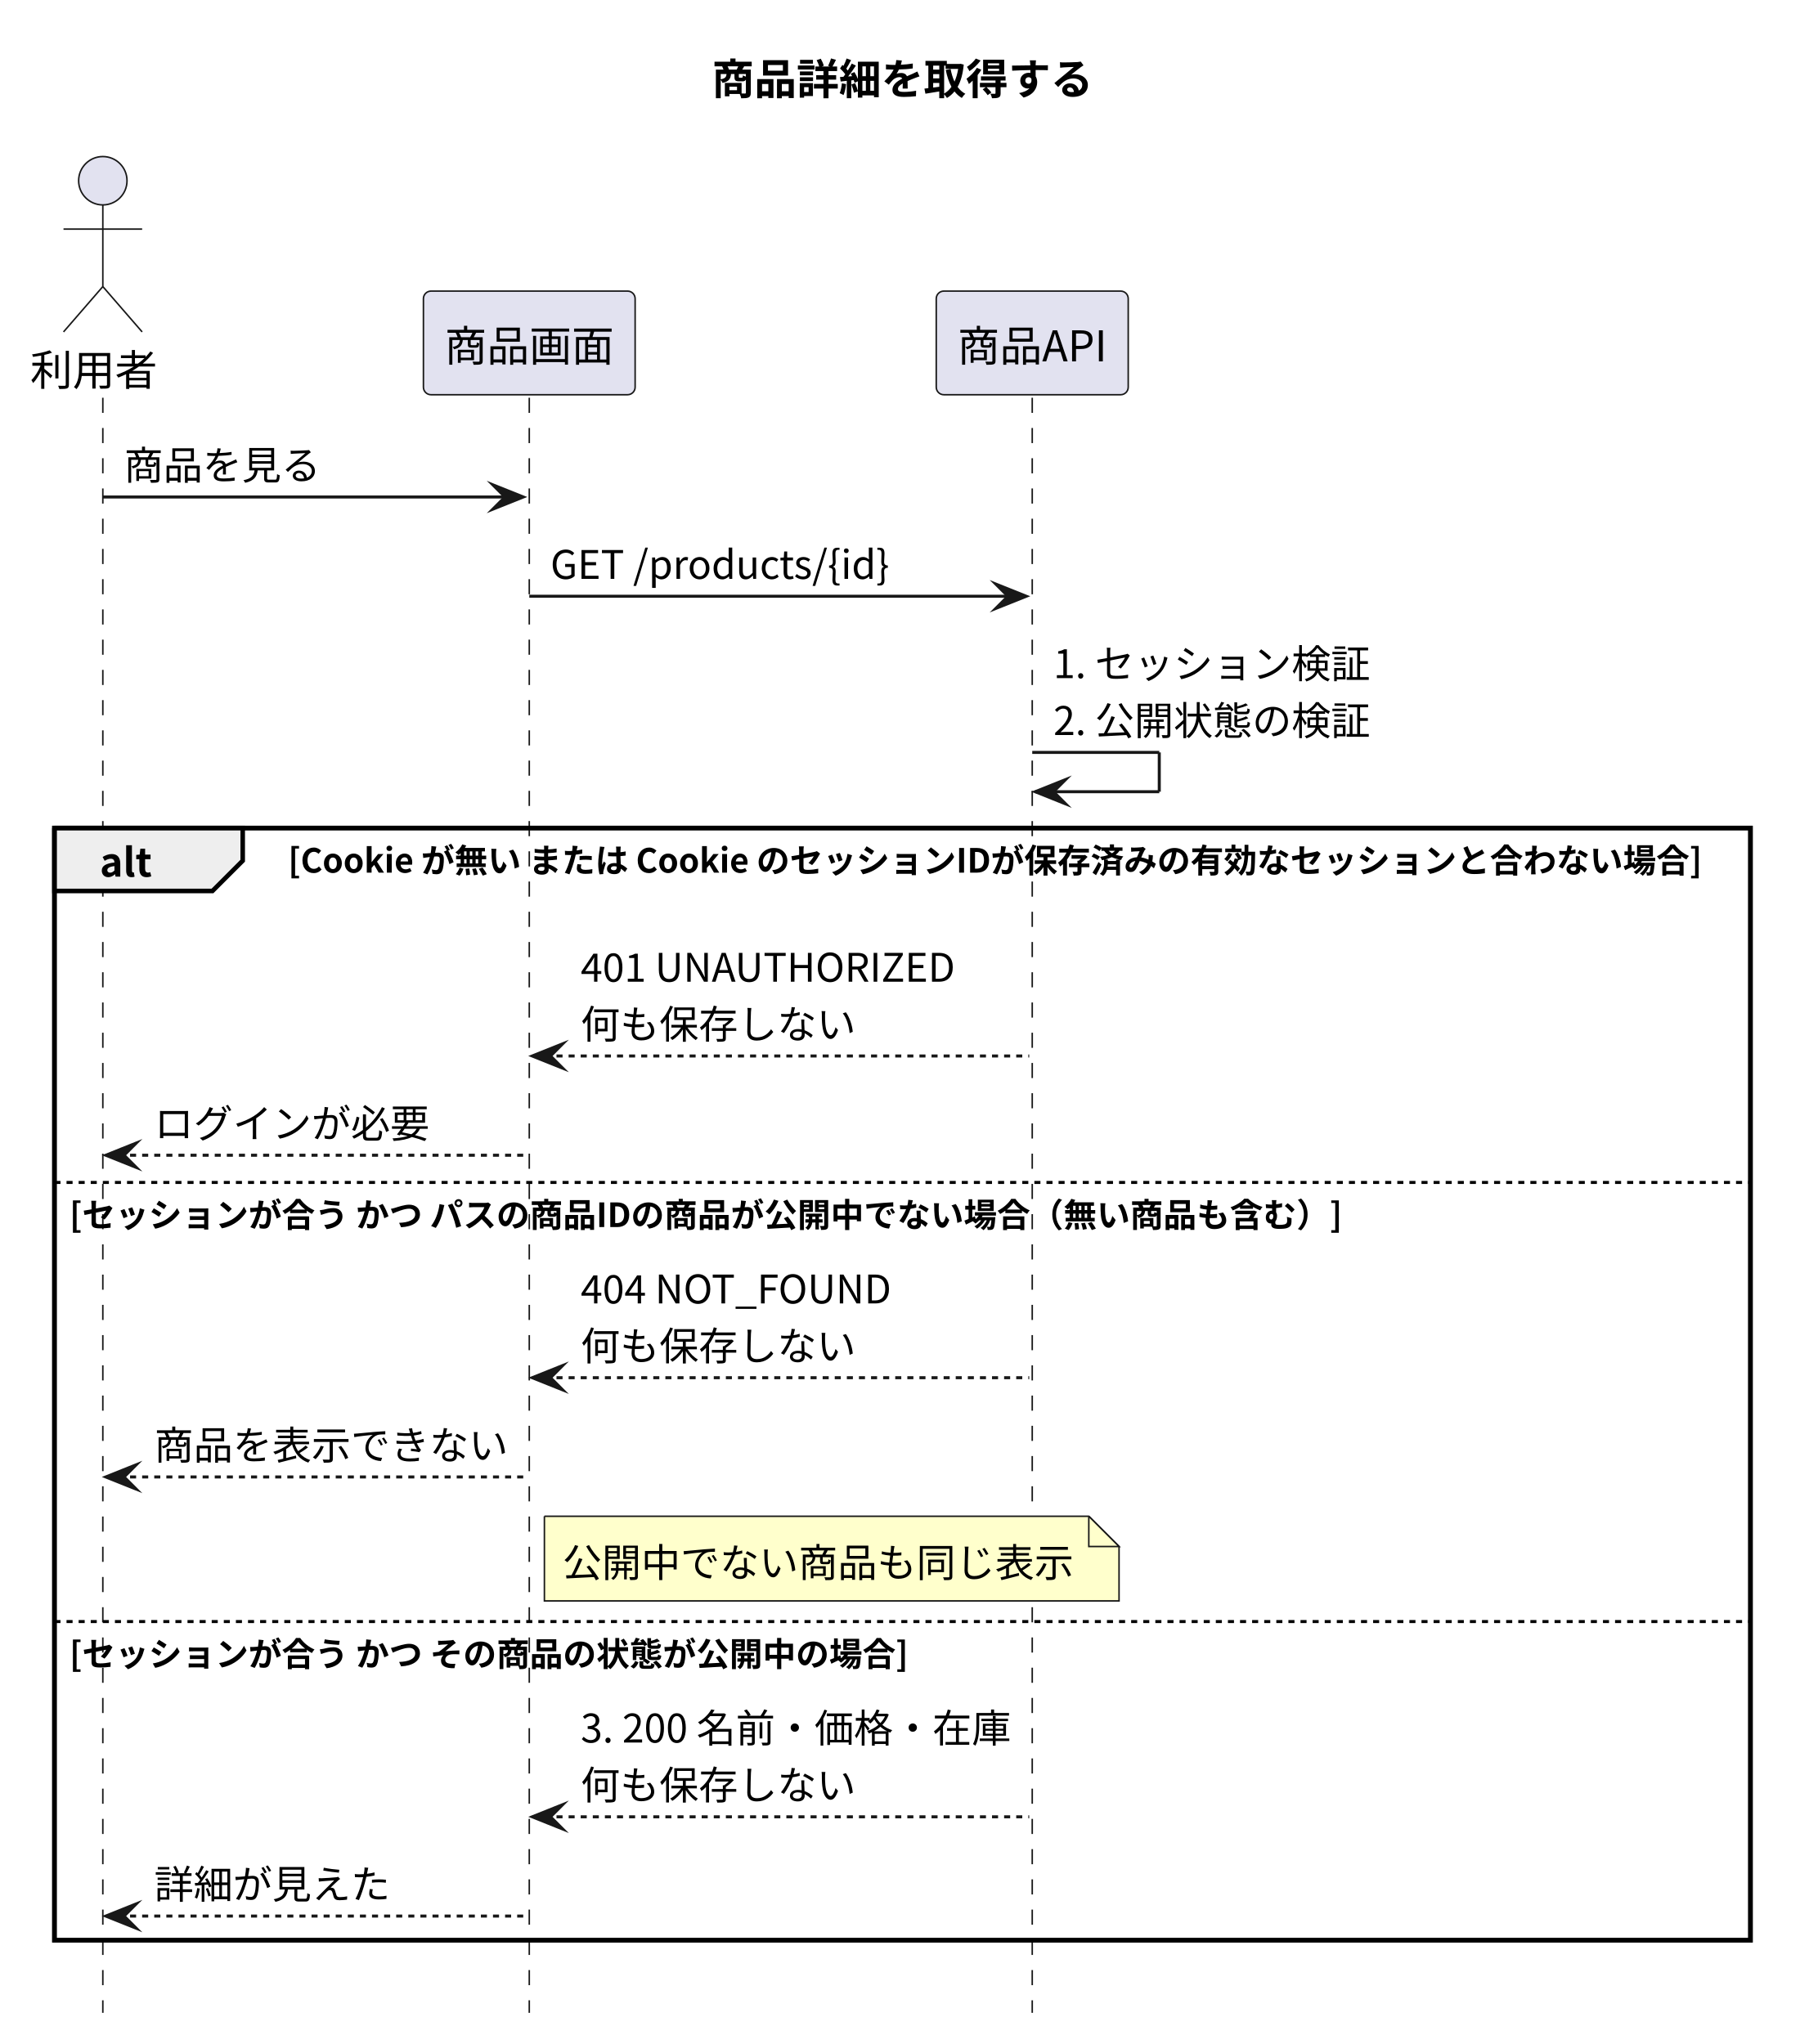
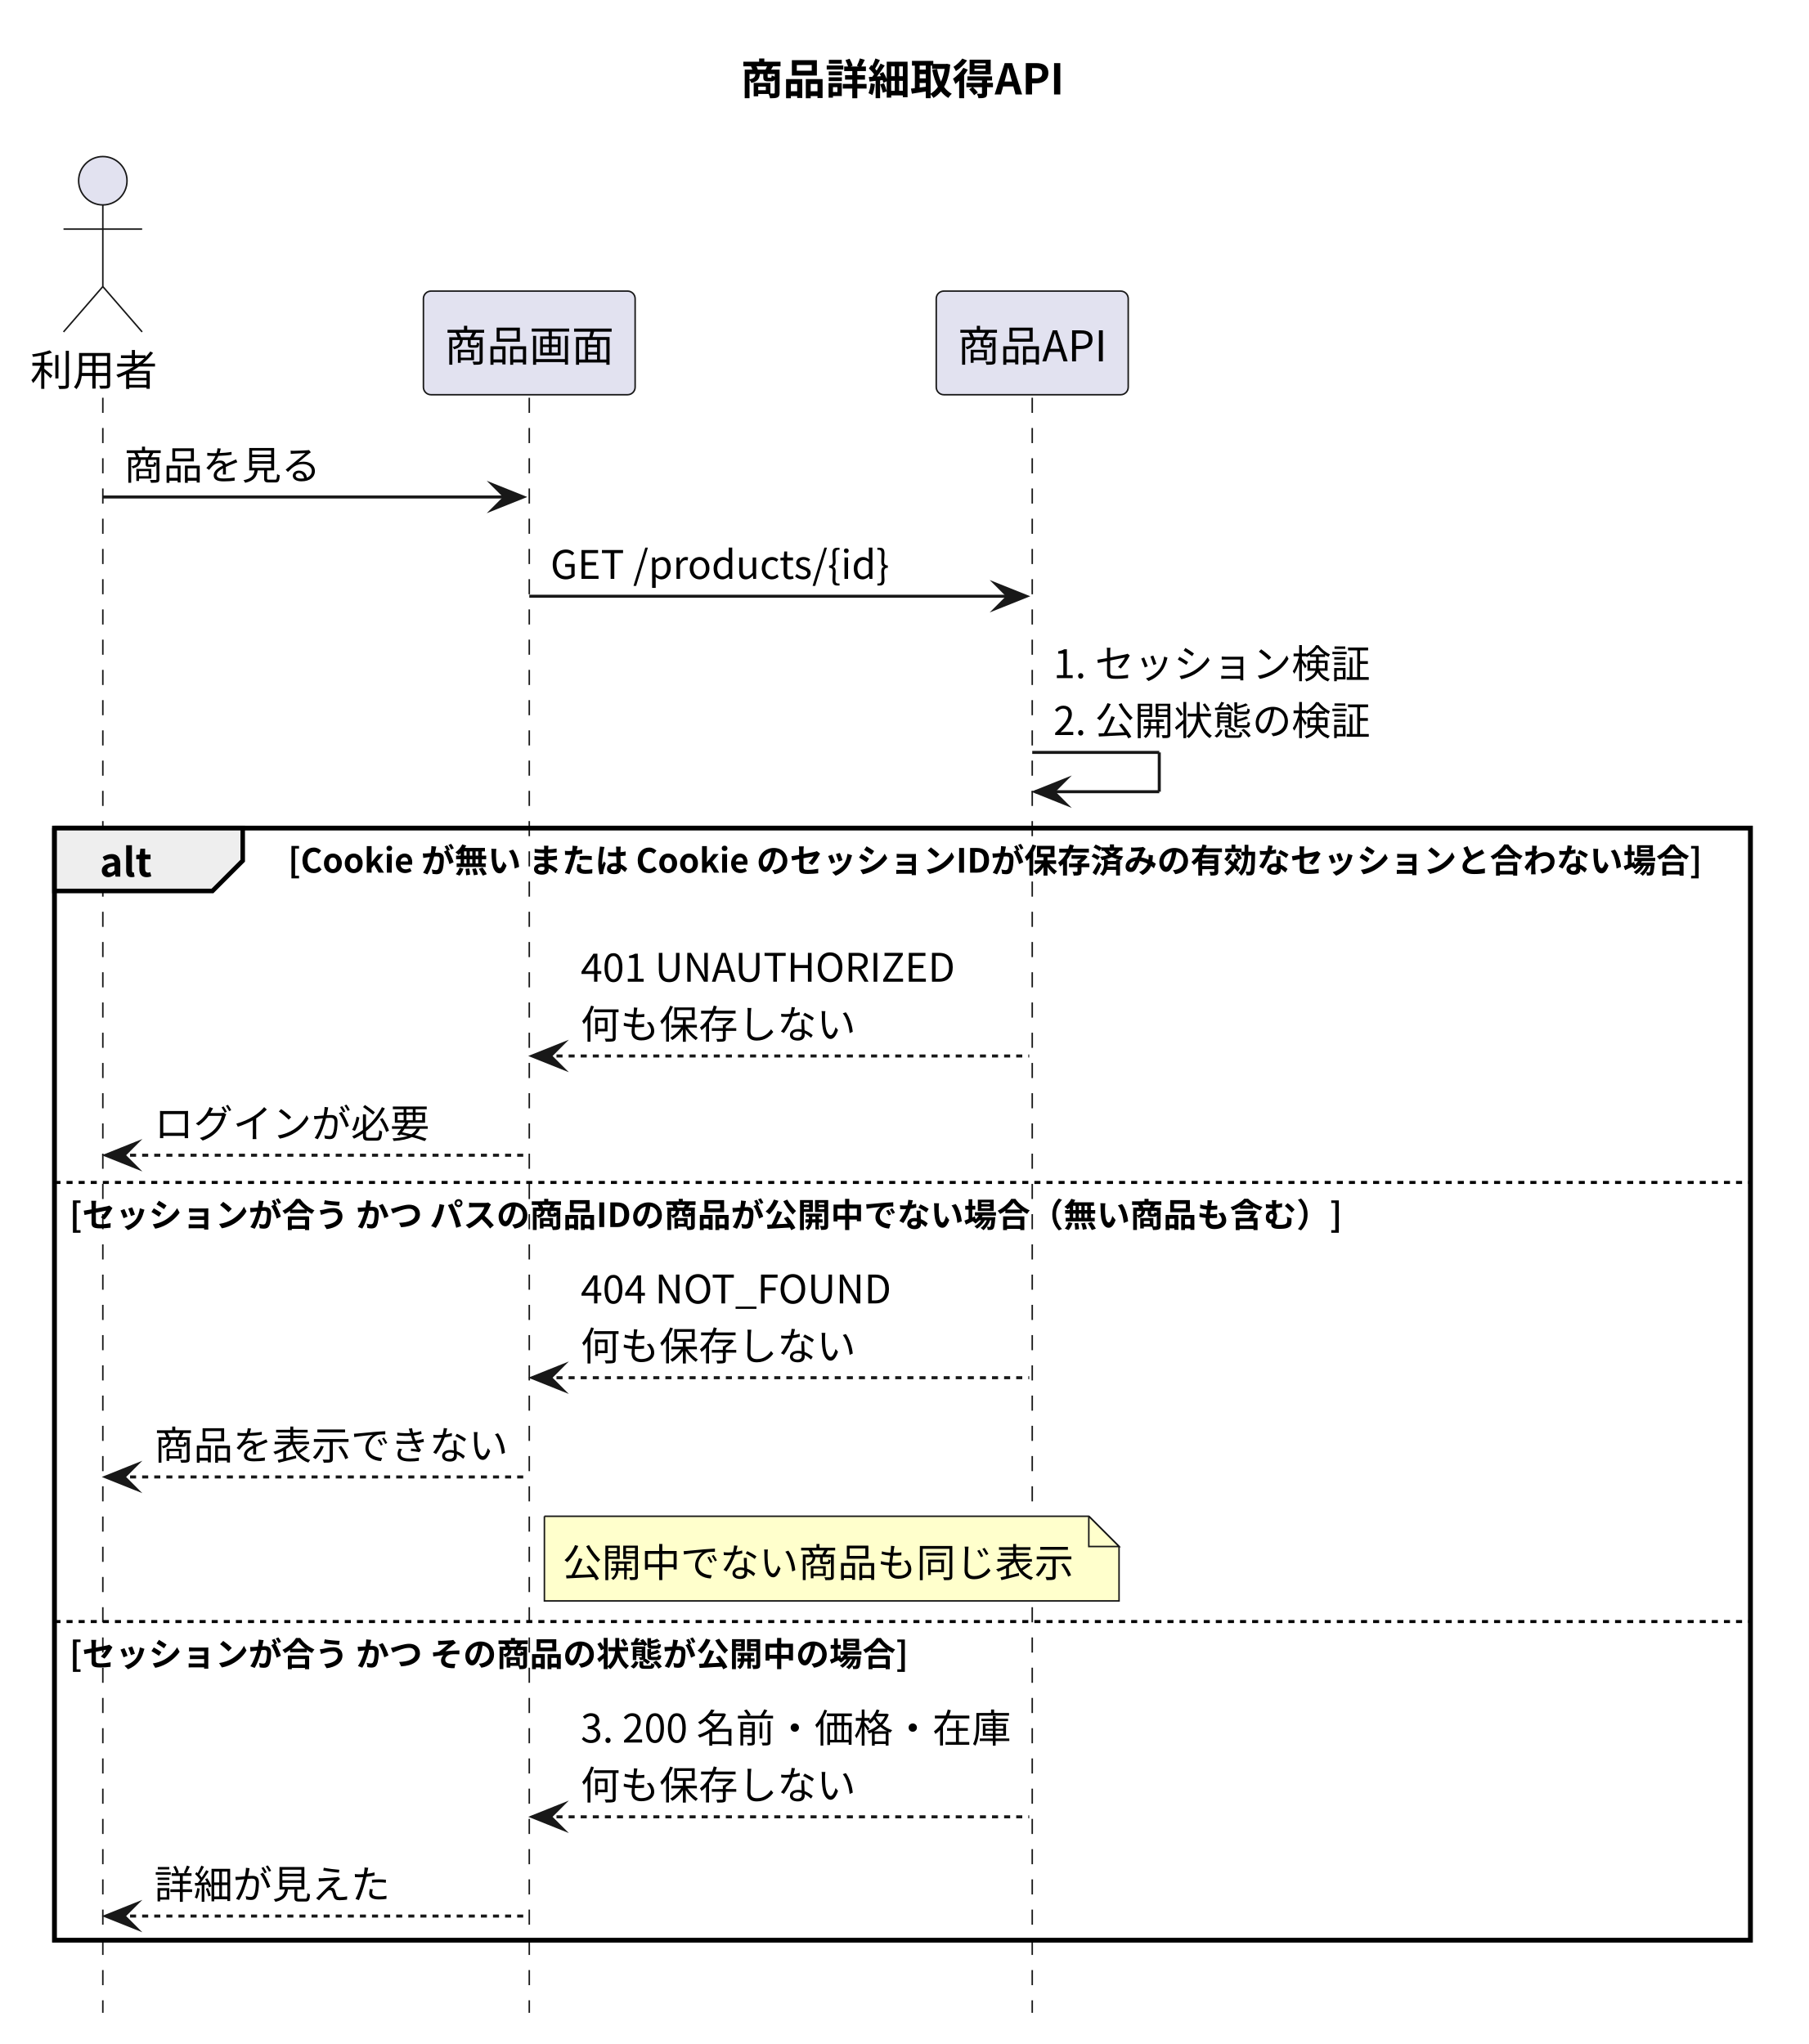
<svg xmlns="http://www.w3.org/2000/svg" version="1.1" data-diagram-type="SEQUENCE" style="width:598px;height:676px;background:#FFFFFF;" width="598px" height="676px" viewBox="0 0 598 676" zoomAndPan="magnify" preserveAspectRatio="none" contentStyleType="text/css">
  <defs />
  <g font-family="sans-serif" lengthAdjust="spacing">
    <g class="title" data-source-line="7">
-       <text x="235.385" y="31.24" fill="#000" font-size="14" textLength="125.999" font-weight="700" font-family="'Noto Sans CJK JP'">商品詳細を取得する</text>
+       <text x="244.919" y="31.24" fill="#000" font-size="14" textLength="106.932" font-weight="700" font-family="'Noto Sans CJK JP'">商品詳細取得API</text>
    </g>
    <rect x="18" y="273.84" width="560.77" height="367.848" fill="none" style="stroke:#000;stroke-width:1.5;" />
    <g class="participant-lifeline" data-qualified-name="User" data-entity-uid="part1" id="part1-lifeline" data-source-line="9">
      <g>
        <rect x="30.5" y="131.544" width="8" height="534.144" fill="#000" fill-opacity="0" />
        <line x1="34" y1="131.544" x2="34" y2="665.688" style="stroke:#181818;stroke-width:0.5;stroke-dasharray:5,5;" />
      </g>
    </g>
    <g class="participant-lifeline" data-qualified-name="Screen" data-entity-uid="part2" id="part2-lifeline" data-source-line="10">
      <g>
        <rect x="171.5" y="131.544" width="8" height="534.144" fill="#000" fill-opacity="0" />
        <line x1="175" y1="131.544" x2="175" y2="665.688" style="stroke:#181818;stroke-width:0.5;stroke-dasharray:5,5;" />
      </g>
    </g>
    <g class="participant-lifeline" data-qualified-name="API" data-entity-uid="part3" id="part3-lifeline" data-source-line="11">
      <g>
        <rect x="337.798" y="131.544" width="8" height="534.144" fill="#000" fill-opacity="0" />
        <line x1="341.298" y1="131.544" x2="341.298" y2="665.688" style="stroke:#181818;stroke-width:0.5;stroke-dasharray:5,5;" />
      </g>
    </g>
    <g class="participant participant-head" data-qualified-name="User" data-entity-uid="part1" id="part1-head" data-source-line="9">
      <text x="10" y="127.512" fill="#000" font-size="14" textLength="42" font-family="'Noto Sans CJK JP'">利用者</text>
      <ellipse cx="34" cy="59.772" rx="8" ry="8" fill="#E2E2F0" style="stroke:#181818;stroke-width:0.5;" />
      <path d="M34,67.772 L34,94.772 M21,75.772 L47,75.772 M34,94.772 L21,109.772 M34,94.772 L47,109.772" style="stroke:#181818;stroke-width:0.5;" fill="none" />
    </g>
    <g class="participant participant-head" data-qualified-name="Screen" data-entity-uid="part2" id="part2-head" data-source-line="10">
      <rect x="140" y="96.272" width="70" height="34.272" fill="#E2E2F0" style="stroke:#181818;stroke-width:0.5;" rx="2.5" ry="2.5" />
      <text x="147" y="119.512" fill="#000" font-size="14" textLength="56" font-family="'Noto Sans CJK JP'">商品画面</text>
    </g>
    <g class="participant participant-head" data-qualified-name="API" data-entity-uid="part3" id="part3-head" data-source-line="11">
      <rect x="309.56" y="96.272" width="63.476" height="34.272" fill="#E2E2F0" style="stroke:#181818;stroke-width:0.5;" rx="2.5" ry="2.5" />
      <text x="316.56" y="119.512" fill="#000" font-size="14" textLength="49.476" font-family="'Noto Sans CJK JP'">商品API</text>
    </g>
    <g class="message" data-entity-1="part1" data-entity-2="part2" id="msg1" data-source-line="13">
      <polygon points="163,160.368,173,164.368,163,168.368,167,164.368" fill="#181818" style="stroke:#181818;stroke-width:1;stroke-linejoin:miter;stroke-miterlimit:10;" />
      <line x1="34" y1="164.368" x2="169" y2="164.368" style="stroke:#181818;stroke-width:1;" />
      <text x="41" y="158.624" fill="#000" font-size="13" textLength="65" font-family="'Noto Sans CJK JP'">商品を見る</text>
    </g>
    <g class="message" data-entity-1="part2" data-entity-2="part3" id="msg2" data-source-line="14">
      <polygon points="329.298,193.192,339.298,197.192,329.298,201.192,333.298,197.192" fill="#181818" style="stroke:#181818;stroke-width:1;stroke-linejoin:miter;stroke-miterlimit:10;" />
      <line x1="175" y1="197.192" x2="335.298" y2="197.192" style="stroke:#181818;stroke-width:1;" />
      <text x="182" y="191.448" fill="#000" font-size="13" textLength="112.476" font-family="'Noto Sans CJK JP'">GET /products/{id}</text>
    </g>
    <g class="message" data-entity-1="part3" data-entity-2="part3" id="msg3" data-source-line="15">
      <line x1="341.298" y1="248.84" x2="383.298" y2="248.84" style="stroke:#181818;stroke-width:1;" />
      <line x1="383.298" y1="248.84" x2="383.298" y2="261.84" style="stroke:#181818;stroke-width:1;" />
      <line x1="342.298" y1="261.84" x2="383.298" y2="261.84" style="stroke:#181818;stroke-width:1;" />
      <polygon points="352.298,257.84,342.298,261.84,352.298,265.84,348.298,261.84" fill="#181818" style="stroke:#181818;stroke-width:1;stroke-linejoin:miter;stroke-miterlimit:10;" />
      <text x="348.298" y="224.272" fill="#000" font-size="13" textLength="104.741" font-family="'Noto Sans CJK JP'">1. セッション検証</text>
      <text x="348.298" y="243.096" fill="#000" font-size="13" textLength="104.741" font-family="'Noto Sans CJK JP'">2. 公開状態の検証</text>
    </g>
    <path d="M18,273.84 L80.251,273.84 L80.251,284.664 L70.251,294.664 L18,294.664 L18,273.84" style="stroke:#000;stroke-width:1.5;" fill="#EEE" />
    <rect x="18" y="273.84" width="560.77" height="367.848" fill="none" style="stroke:#000;stroke-width:1.5;" />
    <text x="33" y="289.92" fill="#000" font-size="13" textLength="17.251" font-weight="700" font-family="'Noto Sans CJK JP'">alt</text>
    <text x="95.251" y="288.6" fill="#000" font-size="11" textLength="467.519" font-weight="700" font-family="'Noto Sans CJK JP'">[Cookie が無い または Cookie のセッションIDが保存済みの有効なセッションと合わない場合]</text>
    <g class="message" data-entity-1="part3" data-entity-2="part2" id="msg4" data-source-line="17">
      <polygon points="186,345.24,176,349.24,186,353.24,182,349.24" fill="#181818" style="stroke:#181818;stroke-width:1;stroke-linejoin:miter;stroke-miterlimit:10;" />
      <line x1="180" y1="349.24" x2="340.298" y2="349.24" style="stroke:#181818;stroke-width:1;stroke-dasharray:2,2;" />
      <text x="192" y="324.672" fill="#000" font-size="13" textLength="124.007" font-family="'Noto Sans CJK JP'">401 UNAUTHORIZED</text>
      <text x="192" y="343.496" fill="#000" font-size="13" textLength="91" font-family="'Noto Sans CJK JP'">何も保存しない</text>
    </g>
    <g class="message" data-entity-1="part2" data-entity-2="part1" id="msg5" data-source-line="18">
      <polygon points="45,378.064,35,382.064,45,386.064,41,382.064" fill="#181818" style="stroke:#181818;stroke-width:1;stroke-linejoin:miter;stroke-miterlimit:10;" />
      <line x1="39" y1="382.064" x2="174" y2="382.064" style="stroke:#181818;stroke-width:1;stroke-dasharray:2,2;" />
      <text x="51" y="376.32" fill="#000" font-size="13" textLength="91" font-family="'Noto Sans CJK JP'">ログインが必要</text>
    </g>
    <line x1="18" y1="391.064" x2="578.77" y2="391.064" style="stroke:#000;stroke-width:1;stroke-dasharray:2,2;" />
    <text x="23" y="405.824" fill="#000" font-size="11" textLength="420.791" font-weight="700" font-family="'Noto Sans CJK JP'">[セッションが合う かつ パスの商品IDの商品が公開中でない場合（無い商品も含む）]</text>
    <g class="message" data-entity-1="part3" data-entity-2="part2" id="msg6" data-source-line="20">
      <polygon points="186,451.64,176,455.64,186,459.64,182,455.64" fill="#181818" style="stroke:#181818;stroke-width:1;stroke-linejoin:miter;stroke-miterlimit:10;" />
      <line x1="180" y1="455.64" x2="340.298" y2="455.64" style="stroke:#181818;stroke-width:1;stroke-dasharray:2,2;" />
      <text x="192" y="431.072" fill="#000" font-size="13" textLength="103.194" font-family="'Noto Sans CJK JP'">404 NOT_FOUND</text>
      <text x="192" y="449.896" fill="#000" font-size="13" textLength="91" font-family="'Noto Sans CJK JP'">何も保存しない</text>
    </g>
    <g class="message" data-entity-1="part2" data-entity-2="part1" id="msg7" data-source-line="21">
      <polygon points="45,484.464,35,488.464,45,492.464,41,488.464" fill="#181818" style="stroke:#181818;stroke-width:1;stroke-linejoin:miter;stroke-miterlimit:10;" />
      <line x1="39" y1="488.464" x2="174" y2="488.464" style="stroke:#181818;stroke-width:1;stroke-dasharray:2,2;" />
      <text x="51" y="482.72" fill="#000" font-size="13" textLength="117" font-family="'Noto Sans CJK JP'">商品を表示できない</text>
    </g>
    <path d="M180,501.464 L180,529.464 L370,529.464 L370,511.464 L360,501.464 L180,501.464" style="stroke:#181818;stroke-width:0.5;" fill="#FFC" />
    <path d="M360,501.464 L360,511.464 L370,511.464 L360,501.464" style="stroke:#181818;stroke-width:0.5;" fill="#FFC" />
    <text x="186" y="521.544" fill="#000" font-size="13" textLength="169" font-family="'Noto Sans CJK JP'">公開中でない商品も同じ表示</text>
    <line x1="18" y1="536.288" x2="578.77" y2="536.288" style="stroke:#000;stroke-width:1;stroke-dasharray:2,2;" />
    <text x="23" y="551.048" fill="#000" font-size="11" textLength="277.308" font-weight="700" font-family="'Noto Sans CJK JP'">[セッションが合う かつ その商品の状態が公開中の場合]</text>
    <g class="message" data-entity-1="part3" data-entity-2="part2" id="msg8" data-source-line="24">
      <polygon points="186,596.864,176,600.864,186,604.864,182,600.864" fill="#181818" style="stroke:#181818;stroke-width:1;stroke-linejoin:miter;stroke-miterlimit:10;" />
      <line x1="180" y1="600.864" x2="340.298" y2="600.864" style="stroke:#181818;stroke-width:1;stroke-dasharray:2,2;" />
      <text x="192" y="576.296" fill="#000" font-size="13" textLength="142.298" font-family="'Noto Sans CJK JP'">3. 200 名前・価格・在庫</text>
      <text x="192" y="595.12" fill="#000" font-size="13" textLength="91" font-family="'Noto Sans CJK JP'">何も保存しない</text>
    </g>
    <g class="message" data-entity-1="part2" data-entity-2="part1" id="msg9" data-source-line="25">
      <polygon points="45,629.688,35,633.688,45,637.688,41,633.688" fill="#181818" style="stroke:#181818;stroke-width:1;stroke-linejoin:miter;stroke-miterlimit:10;" />
      <line x1="39" y1="633.688" x2="174" y2="633.688" style="stroke:#181818;stroke-width:1;stroke-dasharray:2,2;" />
      <text x="51" y="627.944" fill="#000" font-size="13" textLength="78" font-family="'Noto Sans CJK JP'">詳細が見えた</text>
    </g>
  </g>
</svg>
